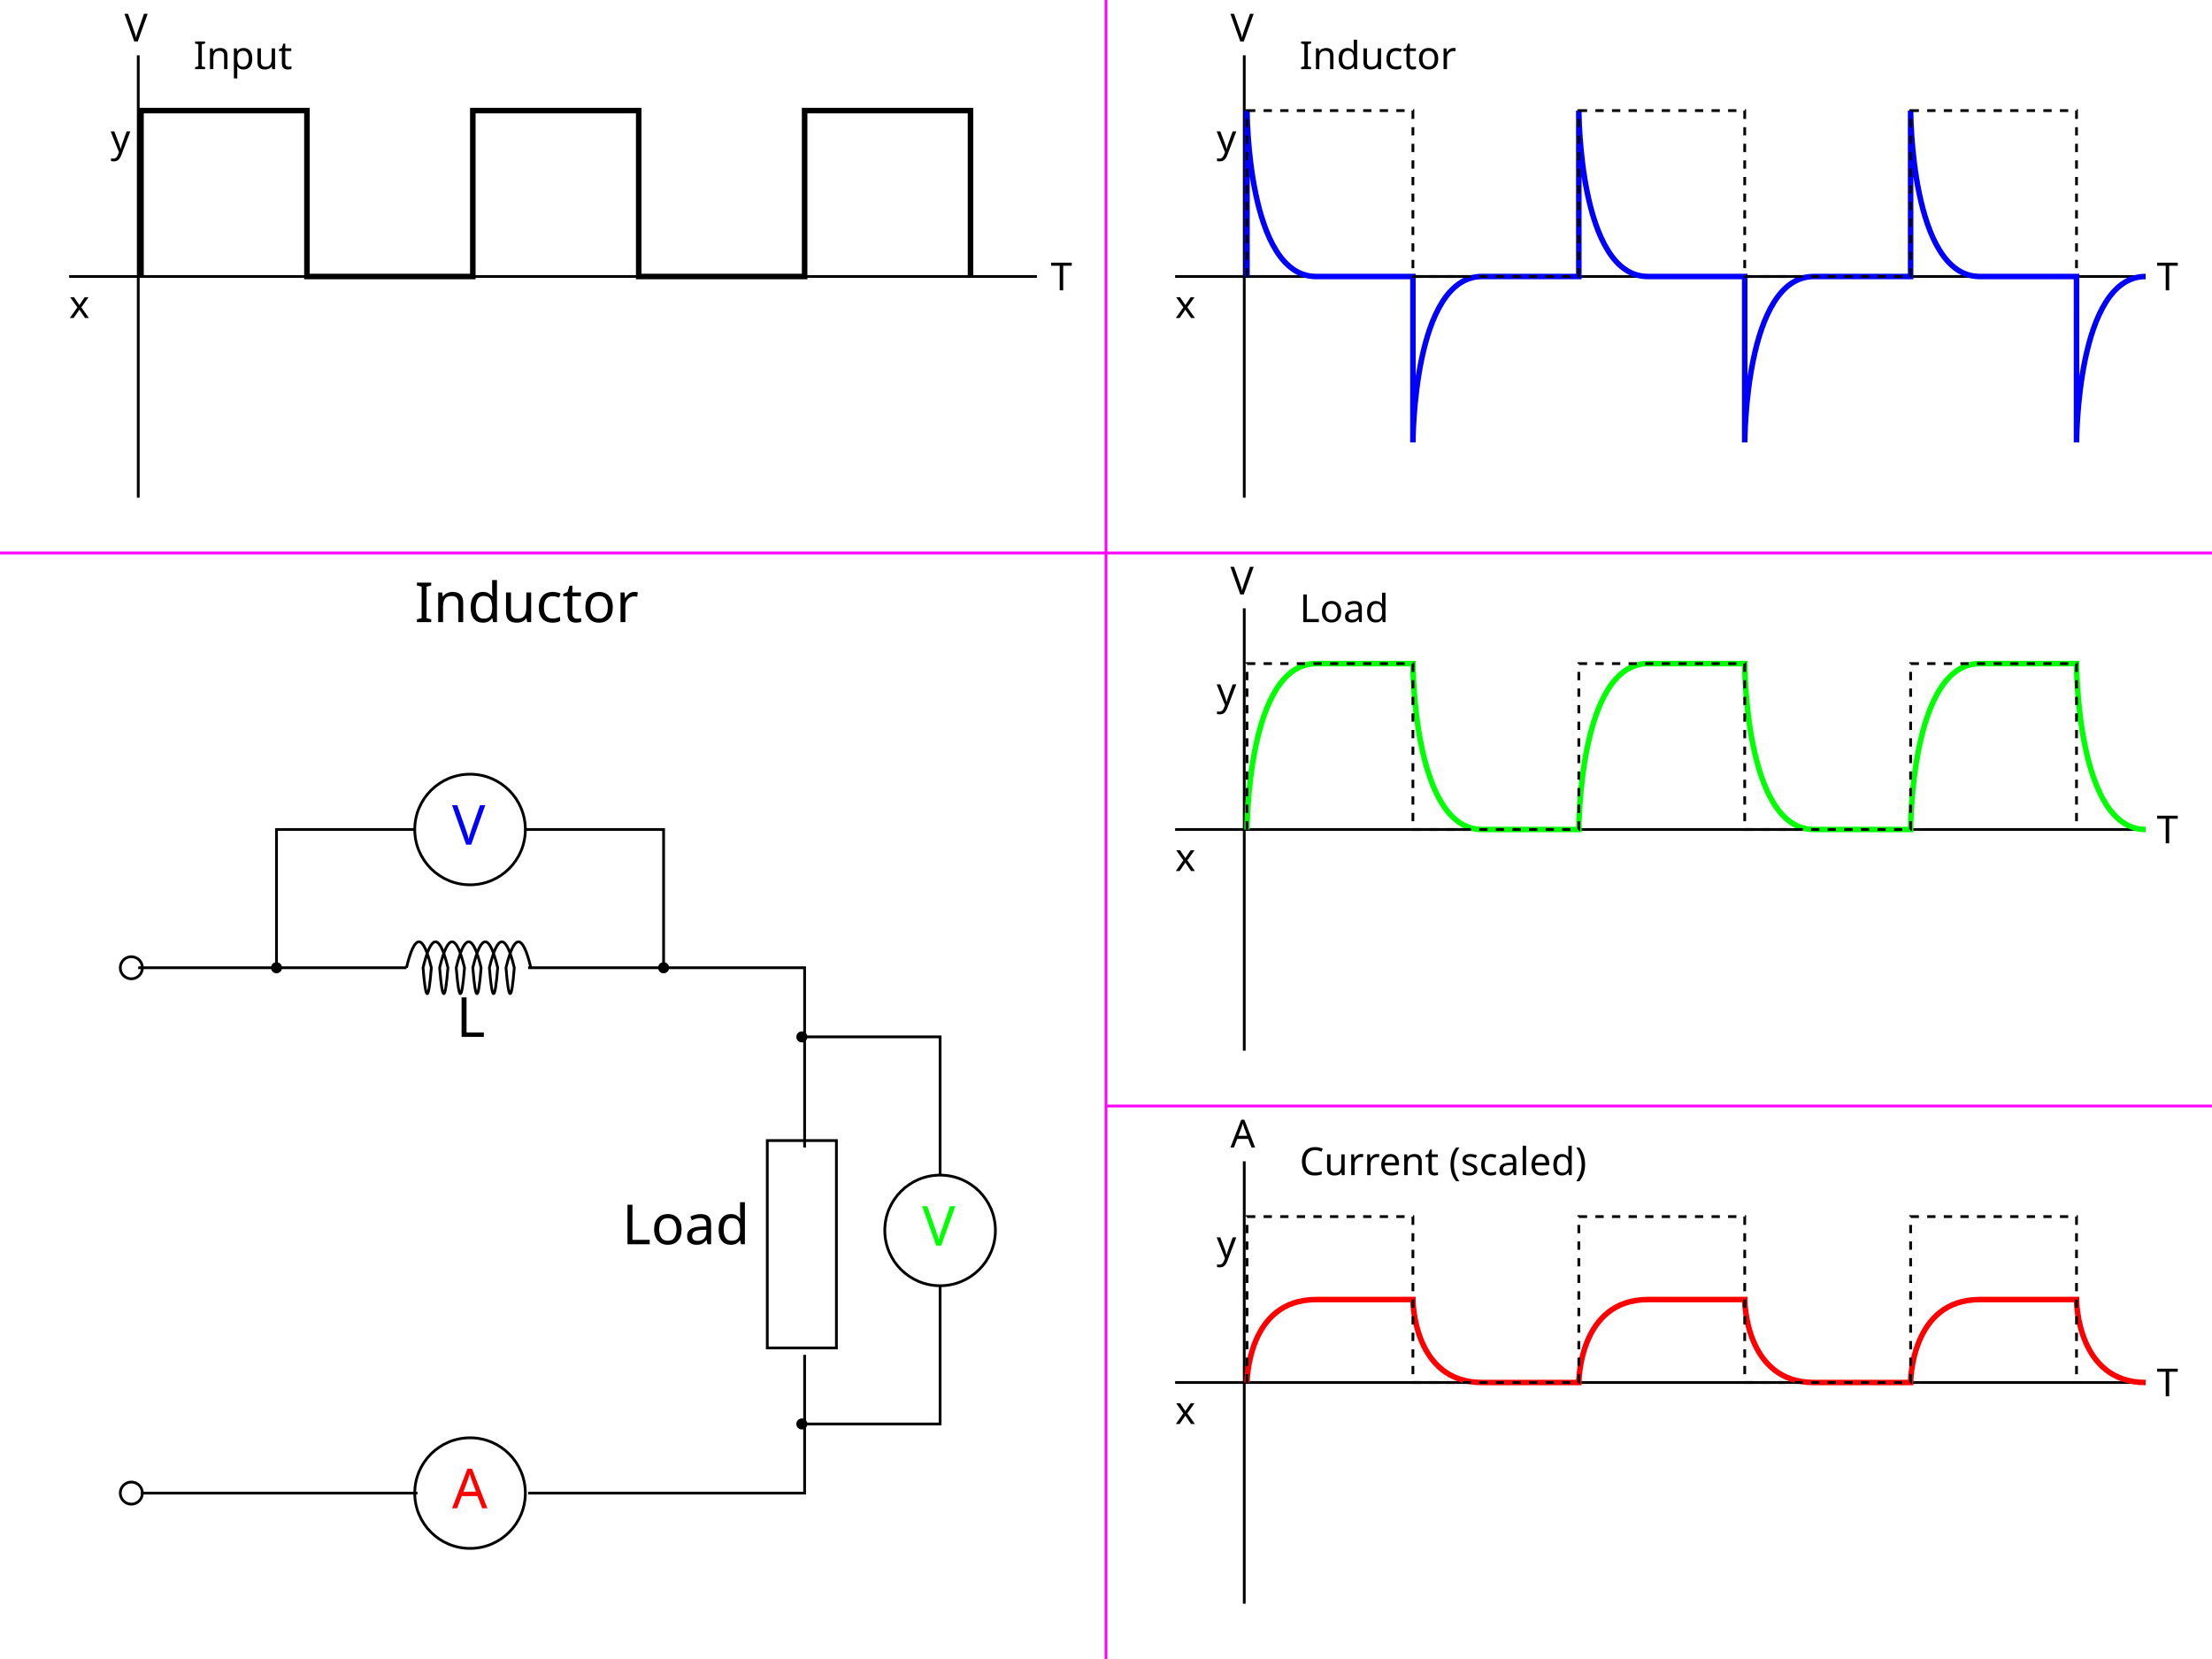
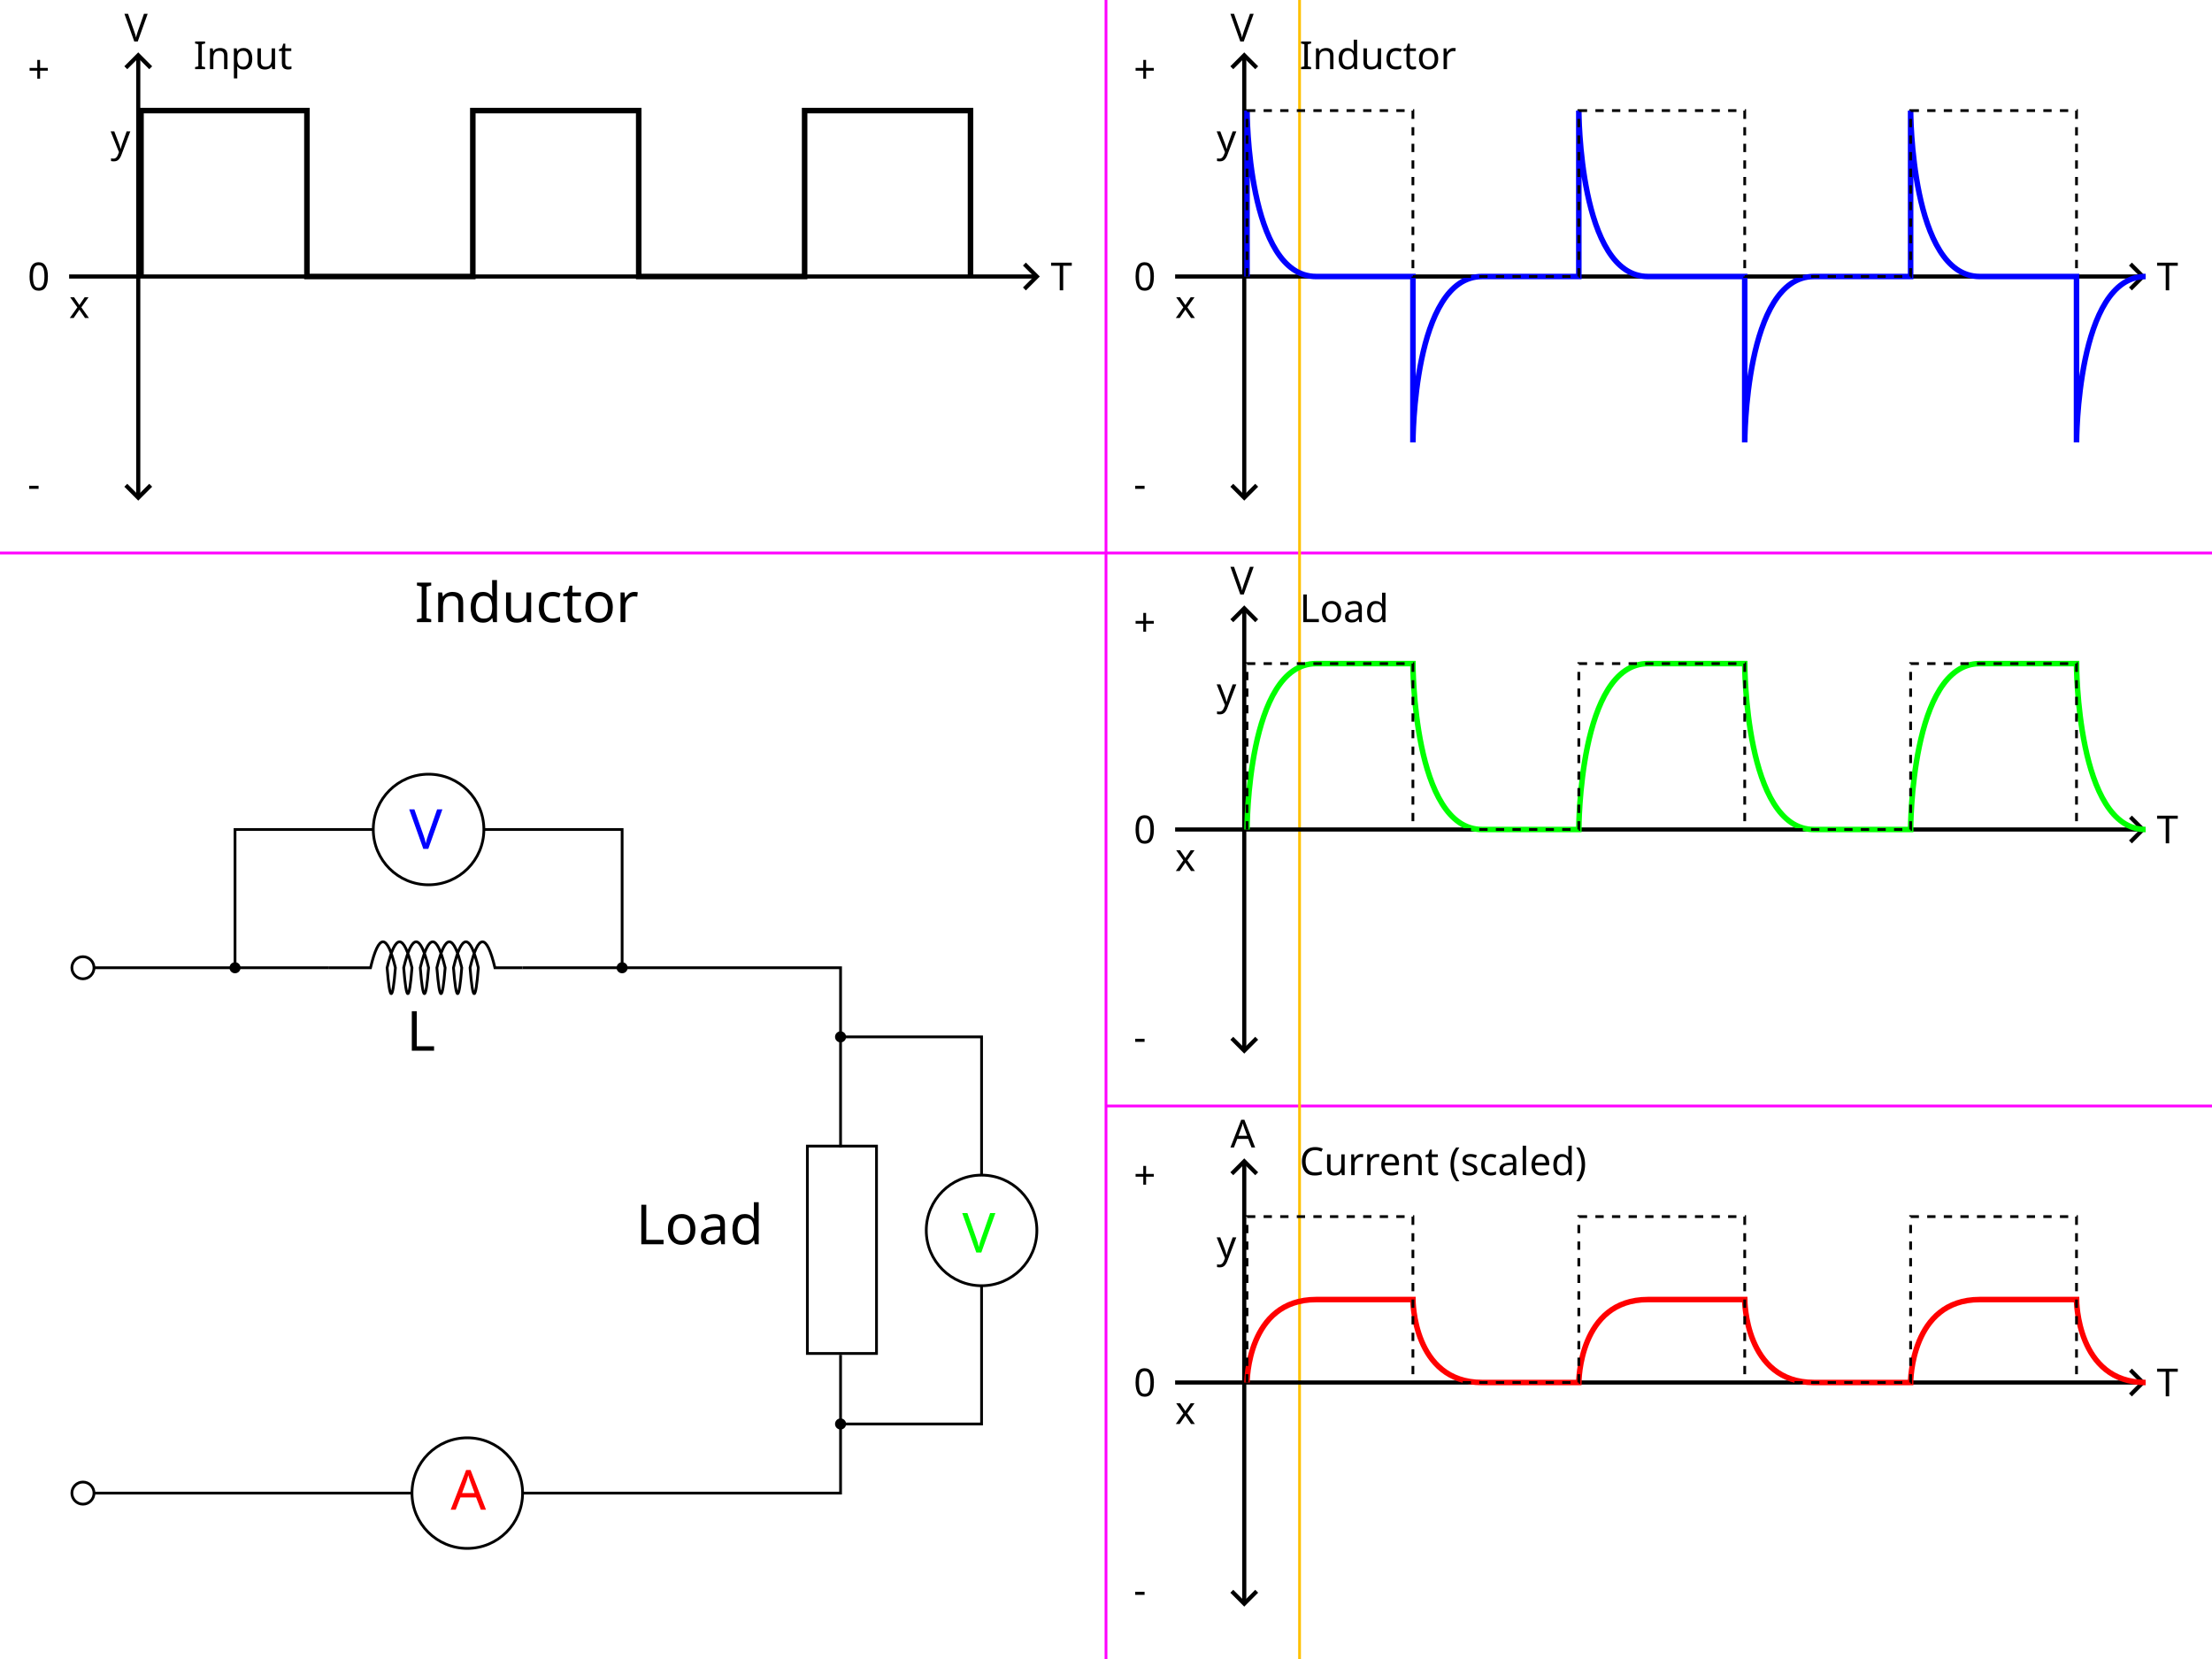
- <svg xmlns="http://www.w3.org/2000/svg" id="svg1" version="1.1" viewBox="0 0 800 600" preserveAspectRatio="xMidYMid" fill-rule="evenodd" width="800" height="600">
+ <svg xmlns="http://www.w3.org/2000/svg" xmlns:xlink="http://www.w3.org/1999/xlink" id="svg1" version="1.1" viewBox="0 0 800 600" width="800" height="600" preserveAspectRatio="xMidYMid" fill-rule="evenodd">
+   <defs>
+     <marker id="arrow_head" style="overflow:visible" viewBox="0 0 4 6" markerWidth="4" markerHeight="6" refX="left" refY="center" orient="auto-start-reverse" preserveAspectRatio="xMidYMid">
+       <path style="fill:none;stroke:context-stroke;stroke-width:1;stroke-linecap:butt" d="M -3,-3 L 0,0 L -3,3" id="path5759">
+             </path>
+     </marker>
+     <circle id="big_contact" cx="0" cy="0" r="4" style="fill:none;fill-opacity:1;stroke:#000000;stroke-width:1;stroke-opacity:1">
+         </circle>
+     <circle id="small_contact" cx="0" cy="0" r="2" style="fill:#000000;">
+         </circle>
+     <circle id="meter" cx="0" cy="0" r="20" style="fill:none;fill-opacity:1;stroke:#000000;stroke-width:1;stroke-opacity:1">
+         </circle>
+     <g id="coordinate_system">
+       <path id="axis_x_line" d="M 25,100 H 375" style="fill:none;fill-opacity:1;stroke:#000000;stroke-width:1.5;stroke-opacity:1;marker-end:url(#arrow_head)">
+             </path>
+       <path id="axis_y_line" d="M 50,20 V 180" style="fill:none;fill-opacity:1;stroke:#000000;stroke-width:1.5;stroke-opacity:1;marker-end:url(#arrow_head);marker-start:url(#arrow_head)">
+             </path>
+       <text id="axis_x_text" x="25" y="115" font-family="Ubuntu" font-size="14" font-weight="norm" fill="#000000">
+         <tspan>x</tspan>
+       </text>
+       <text id="axis_y_text" x="40" y="55" font-family="Ubuntu" font-size="14" font-weight="norm" fill="#000000">
+         <tspan>y</tspan>
+       </text>
+       <text id="axis_x_unit" x="380" y="105" font-family="Ubuntu" font-size="14" font-weight="norm" fill="#000000">
+         <tspan>T</tspan>
+       </text>
+       <text id="zero_value" x="10" y="105" font-family="Ubuntu" font-size="14" font-weight="norm" fill="#000000">
+         <tspan>0</tspan>
+       </text>
+       <text id="plus_value" x="10" y="30" font-family="Ubuntu" font-size="14" font-weight="norm" fill="#000000">
+         <tspan>+</tspan>
+       </text>
+       <text id="minus_value" x="10" y="180" font-family="Ubuntu" font-size="14" font-weight="norm" fill="#000000">
+         <tspan>-</tspan>
+       </text>
+     </g>
+     <path id="reference_wave" d="m 1 0                v -60 h 60                v 60 h 60                v -60 h 60                v 60 h 60                v -60 h 60 v 60" style="fill:none;fill-opacity:1;stroke:#000000;stroke-width:1;stroke-opacity:1;stroke-dasharray:3, 3">
+         </path>
+     <g id="circuit_elements">
+       <text id="load_text" x="200" y="200" font-family="Ubuntu" font-size="20" font-weight="norm" fill="#000000">
+         <tspan>Load</tspan>
+       </text>
+       <rect id="load" x="262" y="164.5" width="25" height="75" style="fill:none;fill-opacity:1;stroke:#000000;stroke-width:1;stroke-opacity:1">
+             </rect>
+       <path id="conductors" d="M 4,100 h 85 m 70,0 h 115 v 65                    m 0,75 v 50 h -115 m -40,0 h -115                    M 55,100 v -50 h 50 m 40,0 h 50 v 50                    M 275,125 h 50 v 50 m 0,40 v 50 h -50" style="fill:none;fill-opacity:1;stroke:#000000;stroke-width:1;stroke-opacity:1">
+             </path>
+       <g id="contact_points">
+         <use xlink:href="#big_contact" x="0" y="100" />
+         <use xlink:href="#big_contact" x="0" y="290" />
+         <use xlink:href="#small_contact" x="55" y="100" />
+         <use xlink:href="#small_contact" x="195" y="100" />
+         <use xlink:href="#small_contact" x="274" y="125" />
+         <use xlink:href="#small_contact" x="274" y="265" />
+       </g>
+       <g id="meters">
+         <use xlink:href="#meter" x="125" y="50" />
+         <use xlink:href="#meter" x="325" y="195" />
+         <use xlink:href="#meter" x="139" y="290" />
+         <text id="voltmeter1_letter" x="118" y="57" font-family="Ubuntu" font-size="20" font-weight="norm" fill="#0000ff">
+           <tspan>V</tspan>
+         </text>
+         <text id="voltmeter2_letter" x="318" y="203" font-family="Ubuntu" font-size="20" font-weight="norm" fill="#00ff00">
+           <tspan>V</tspan>
+         </text>
+         <text id="ampermeter_letter" x="133" y="296" font-family="Ubuntu" font-size="20" font-weight="norm" fill="#ff0000">
+           <tspan>A</tspan>
+         </text>
+       </g>
+     </g>
+   </defs>
  <g id="page1">
    <g id="layer1" style="display:inline">
      <rect id="white_background" x="0" y="0" width="800" height="600" fill="white">
            </rect>
      <path id="horiz guide 1" d="M 0,200 H 800" style="fill:none;fill-opacity:1;stroke:#ff00ff;stroke-width:1;stroke-opacity:1">
            </path>
      <path id="horiz guide 2" d="M 400,400 H 800" style="fill:none;fill-opacity:1;stroke:#ff00ff;stroke-width:1;stroke-opacity:1">
            </path>
      <path id="vert guide 1" d="M 400,0 V 600" style="fill:none;fill-opacity:1;stroke:#ff00ff;stroke-width:1;stroke-opacity:1">
            </path>
+       <path id="vert guide 2" d="M 470,0 V 600" style="fill:none;fill-opacity:1;stroke:#ffc000;stroke-width:1;stroke-opacity:1">
+             </path>
    </g>
    <g id="layer2" style="display:inline">
-       <g id="axis_x">
-         <path id="axis_x_line" d="M 25,100 H 375" style="fill:none;fill-opacity:1;stroke:#000000;stroke-width:1;stroke-opacity:1">
-                 </path>
-         <text id="axis_x_text" x="25" y="115" font-family="Ubuntu" font-size="14" font-weight="norm" fill="#000000">
-           <tspan>x</tspan>
-         </text>
-         <text id="axis_x_unit" x="380" y="105" font-family="Ubuntu" font-size="14" font-weight="norm" fill="#000000">
-           <tspan>T</tspan>
-         </text>
-       </g>
-       <g id="axis_y">
-         <path id="axis_y_line" d="M 50,20 V 180" style="fill:none;fill-opacity:1;stroke:#000000;stroke-width:1;stroke-opacity:1">
-                 </path>
-         <text id="axis_y_text" x="40" y="55" font-family="Ubuntu" font-size="14" font-weight="norm" fill="#000000">
-           <tspan>y</tspan>
-         </text>
-         <text id="axis_y_unit" x="45" y="15" font-family="Ubuntu" font-size="14" font-weight="norm" fill="#000000">
-           <tspan>V</tspan>
-         </text>
-       </g>
+       <use xlink:href="#coordinate_system" x="0" y="0" />
+       <text id="axis_y_unit" x="45" y="15" font-family="Ubuntu" font-size="14" font-weight="norm" fill="#000000">
+         <tspan>V</tspan>
+       </text>
    </g>
    <g id="layer3" style="display:inline">
-       <g id="axis_x">
-         <path id="axis_x_line" d="M 425,100 H 775" style="fill:none;fill-opacity:1;stroke:#000000;stroke-width:1;stroke-opacity:1">
-                 </path>
-         <text id="axis_x_text" x="425" y="115" font-family="Ubuntu" font-size="14" font-weight="norm" fill="#000000">
-           <tspan>x</tspan>
-         </text>
-         <text id="axis_x_unit" x="780" y="105" font-family="Ubuntu" font-size="14" font-weight="norm" fill="#000000">
-           <tspan>T</tspan>
-         </text>
-       </g>
-       <g id="axis_y">
-         <path id="axis_y_line" d="M 450,20 V 180" style="fill:none;fill-opacity:1;stroke:#000000;stroke-width:1;stroke-opacity:1">
-                 </path>
-         <text id="axis_y_text" x="440" y="55" font-family="Ubuntu" font-size="14" font-weight="norm" fill="#000000">
-           <tspan>y</tspan>
-         </text>
-         <text id="axis_y_unit" x="445" y="15" font-family="Ubuntu" font-size="14" font-weight="norm" fill="#000000">
-           <tspan>V</tspan>
-         </text>
-       </g>
+       <use xlink:href="#coordinate_system" x="400" y="0" />
+       <text id="axis_y_unit" x="445" y="15" font-family="Ubuntu" font-size="14" font-weight="norm" fill="#000000">
+         <tspan>V</tspan>
+       </text>
    </g>
    <g id="layer4" style="display:inline">
-       <g id="axis_x">
-         <path id="axis_x_line" d="M 425,300 H 775" style="fill:none;fill-opacity:1;stroke:#000000;stroke-width:1;stroke-opacity:1">
-                 </path>
-         <text id="axis_x_text" x="425" y="315" font-family="Ubuntu" font-size="14" font-weight="norm" fill="#000000">
-           <tspan>x</tspan>
-         </text>
-         <text id="axis_x_unit" x="780" y="305" font-family="Ubuntu" font-size="14" font-weight="norm" fill="#000000">
-           <tspan>T</tspan>
-         </text>
-       </g>
-       <g id="axis_y">
-         <path id="axis_y_line" d="M 450,220 V 380" style="fill:none;fill-opacity:1;stroke:#000000;stroke-width:1;stroke-opacity:1">
-                 </path>
-         <text id="axis_y_text" x="440" y="255" font-family="Ubuntu" font-size="14" font-weight="norm" fill="#000000">
-           <tspan>y</tspan>
-         </text>
-         <text id="axis_y_unit" x="445" y="215" font-family="Ubuntu" font-size="14" font-weight="norm" fill="#000000">
-           <tspan>V</tspan>
-         </text>
-       </g>
+       <use xlink:href="#coordinate_system" x="400" y="200" />
+       <text id="axis_y_unit" x="445" y="215" font-family="Ubuntu" font-size="14" font-weight="norm" fill="#000000">
+         <tspan>V</tspan>
+       </text>
    </g>
    <g id="layer5" style="display:inline">
-       <g id="axis_x">
-         <path id="axis_x_line" d="M 425,500 H 775" style="fill:none;fill-opacity:1;stroke:#000000;stroke-width:1;stroke-opacity:1">
-                 </path>
-         <text id="axis_x_text" x="425" y="515" font-family="Ubuntu" font-size="14" font-weight="norm" fill="#000000">
-           <tspan>x</tspan>
-         </text>
-         <text id="axis_x_unit" x="780" y="505" font-family="Ubuntu" font-size="14" font-weight="norm" fill="#000000">
-           <tspan>T</tspan>
-         </text>
-       </g>
-       <g id="axis_y">
-         <path id="axis_y_line" d="M 450,420 V 580" style="fill:none;fill-opacity:1;stroke:#000000;stroke-width:1;stroke-opacity:1">
-                 </path>
-         <text id="axis_y_text" x="440" y="455" font-family="Ubuntu" font-size="14" font-weight="norm" fill="#000000">
-           <tspan>y</tspan>
-         </text>
-         <text id="axis_y_unit" x="445" y="415" font-family="Ubuntu" font-size="14" font-weight="norm" fill="#000000">
-           <tspan>A</tspan>
-         </text>
-       </g>
+       <use xlink:href="#coordinate_system" x="400" y="400" />
+       <text id="axis_y_unit" x="445" y="415" font-family="Ubuntu" font-size="14" font-weight="norm" fill="#000000">
+         <tspan>A</tspan>
+       </text>
    </g>
    <g id="layer6" style="display:inline">
      <text id="voltage_text" x="70" y="25" font-family="Ubuntu" font-size="14" font-weight="norm" fill="#000000">
        <tspan>Input</tspan>
      </text>
-       <path id="voltage_line" d="M 51,100                    v -60 h 60                    v 60 h 60                    v -60 h 60                    v 60 h 60                    v -60 h 60 v 60" style="fill:none;fill-opacity:1;stroke:#000000;stroke-width:2;stroke-opacity:1">
+       <path id="voltage_wave" d="M 51,100                    v -60 h 60                    v 60 h 60                    v -60 h 60                    v 60 h 60                    v -60 h 60 v 60" style="fill:none;fill-opacity:1;stroke:#000000;stroke-width:2;stroke-opacity:1">
            </path>
    </g>
    <g id="layer7" style="display:inline">
      <text id="voltage_text" x="470" y="25" font-family="Ubuntu" font-size="14" font-weight="norm" fill="#000000">
        <tspan>Inductor</tspan>
      </text>
-       <path id="voltage_line" d="M 451,100                    v -60 c 0 0, 0 60, 25 60 h 35                    v 60 c 0 0, 0 -60, 25 -60 h 35                    v -60 c 0 0, 0 60, 25 60 h 35                    v 60 c 0 0, 0 -60, 25 -60 h 35                    v -60 c 0 0, 0 60, 25 60 h 35                    v 60 c 0 0, 0 -60, 25 -60" style="fill:none;fill-opacity:1;stroke:#0000ff;stroke-width:2;stroke-opacity:1">
+       <path id="voltage_wave" d="M 451,100                    v -60 c 0 0, 0 60, 25 60 h 35                    v 60 c 0 0, 0 -60, 25 -60 h 35                    v -60 c 0 0, 0 60, 25 60 h 35                    v 60 c 0 0, 0 -60, 25 -60 h 35                    v -60 c 0 0, 0 60, 25 60 h 35                    v 60 c 0 0, 0 -60, 25 -60" style="fill:none;fill-opacity:1;stroke:#0000ff;stroke-width:2;stroke-opacity:1">
            </path>
-       <path id="reference_wave" d="M 451,100                    v -60 h 60                    v 60 h 60                    v -60 h 60                    v 60 h 60                    v -60 h 60 v 60" style="fill:none;fill-opacity:1;stroke:#000000;stroke-width:1;stroke-opacity:1;stroke-dasharray:3, 3">
-             </path>
+       <use xlink:href="#reference_wave" x="450" y="100" />
    </g>
    <g id="layer8" style="display:inline">
      <text id="voltage_text" x="470" y="225" font-family="Ubuntu" font-size="14" font-weight="norm" fill="#000000">
        <tspan>Load</tspan>
      </text>
-       <path id="voltage_line" d="M 451,300                    c 0 0, 0 -60, 25 -60 h 35                    c 0 0, 0 60, 25 60 h 35                    c 0 0, 0 -60, 25 -60 h 35                    c 0 0, 0 60, 25 60 h 35                    c 0 0, 0 -60, 25 -60 h 35                    c 0 0, 0 60, 25 60" style="fill:none;fill-opacity:1;stroke:#00ff00;stroke-width:2;stroke-opacity:1">
+       <path id="voltage_wave" d="M 451,300                    c 0 0, 0 -60, 25 -60 h 35                    c 0 0, 0 60, 25 60 h 35                    c 0 0, 0 -60, 25 -60 h 35                    c 0 0, 0 60, 25 60 h 35                    c 0 0, 0 -60, 25 -60 h 35                    c 0 0, 0 60, 25 60" style="fill:none;fill-opacity:1;stroke:#00ff00;stroke-width:2;stroke-opacity:1">
            </path>
-       <path id="reference_wave" d="M 451,300                    v -60 h 60                    v 60 h 60                    v -60 h 60                    v 60 h 60                    v -60 h 60 v 60" style="fill:none;fill-opacity:1;stroke:#000000;stroke-width:1;stroke-opacity:1;stroke-dasharray:3, 3">
-             </path>
+       <use xlink:href="#reference_wave" x="450" y="300" />
    </g>
    <g id="layer9" style="display:inline">
-       <text id="voltage_text" x="470" y="425" font-family="Ubuntu" font-size="14" font-weight="norm" fill="#000000">
+       <text id="current_text" x="470" y="425" font-family="Ubuntu" font-size="14" font-weight="norm" fill="#000000">
        <tspan>Current (scaled)</tspan>
      </text>
-       <path id="current" d="M 451,500                    c 0 0, 0 -30, 25 -30 h 35                    c 0 0, 0 30, 25 30 h 35                    c 0 0, 0 -30, 25 -30 h 35                    c 0 0, 0 30, 25 30 h 35                    c 0 0, 0 -30, 25 -30 h 35                    c 0 0, 0 30, 25 30" style="fill:none;fill-opacity:1;stroke:#ff0000;stroke-width:2;stroke-opacity:1">
+       <path id="current_wave" d="M 451,500                    c 0 0, 0 -30, 25 -30 h 35                    c 0 0, 0 30, 25 30 h 35                    c 0 0, 0 -30, 25 -30 h 35                    c 0 0, 0 30, 25 30 h 35                    c 0 0, 0 -30, 25 -30 h 35                    c 0 0, 0 30, 25 30" style="fill:none;fill-opacity:1;stroke:#ff0000;stroke-width:2;stroke-opacity:1">
            </path>
-       <path id="reference_wave" d="M 451,500                    v -60 h 60                    v 60 h 60                    v -60 h 60                    v 60 h 60                    v -60 h 60 v 60" style="fill:none;fill-opacity:1;stroke:#000000;stroke-width:1;stroke-opacity:1;stroke-dasharray:3, 3">
-             </path>
+       <use xlink:href="#reference_wave" x="450" y="500" />
    </g>
    <g id="layer10" style="display:inline">
+       <use xlink:href="#circuit_elements" x="30" y="250" />
      <text id="circuit_text" x="150" y="225" font-family="Ubuntu" font-size="20" font-weight="norm" fill="#000000">
        <tspan>Inductor</tspan>
      </text>
-       <g id="circuit_elements">
-         <path id="symbol" d="M 147,350                        c 3 -12.5, 6 -12.5, 9 0                        c -1 12.5, -2 12.5, -3 0                        c 3 -12.5, 6 -12.5, 9 0                        c -1 12.5, -2 12.5, -3 0                        c 3 -12.5, 6 -12.5, 9 0                        c -1 12.5, -2 12.5, -3 0                        c 3 -12.5, 6 -12.5, 9 0                        c -1 12.5, -2 12.5, -3 0                        c 3 -12.5, 6 -12.5, 9 0                        c -1 12.5, -2 12.5, -3 0                        c 3 -12.5, 6 -12.5, 9 0                        c -1 12.5, -2 12.5, -3 0                        c 3 -12.5, 6 -12.5, 9 0" style="fill:none;fill-opacity:1;stroke:#000000;stroke-width:1;stroke-opacity:1">
-                 </path>
-         <text id="symbol_text" x="165" y="375" font-family="Ubuntu" font-size="20" font-weight="norm" fill="#000000">
-           <tspan>L</tspan>
-         </text>
-         <rect id="load" x="277.5" y="412.5" width="25" height="75" style="fill:none;fill-opacity:1;stroke:#000000;stroke-width:1;stroke-opacity:1">
-                 </rect>
-         <text id="load_text" x="225" y="450" font-family="Ubuntu" font-size="20" font-weight="norm" fill="#000000">
-           <tspan>Load</tspan>
-         </text>
-         <path id="lines" d="M 50,350                        h 97 m 44,0 h 100 v 65 m 0,75                        v 50 h -100 m -40,0 h -100                        M 100,350                        v -50 h 50 m 40,0 h 50 v 50                        M 290,375                        h 50 v 50 m 0,40 v 50 h -50" style="fill:none;fill-opacity:1;stroke:#000000;stroke-width:1;stroke-opacity:1">
-                 </path>
-         <g id="points">
-           <circle cx="47.5" cy="350" r="4" style="fill:none;fill-opacity:1;stroke:#000000;stroke-width:1;stroke-opacity:1">
-                     </circle>
-           <circle cx="47.5" cy="540" r="4" style="fill:none;fill-opacity:1;stroke:#000000;stroke-width:1;stroke-opacity:1">
-                     </circle>
-           <circle cx="100" cy="350" r="2" style="fill:#000000;">
-                     </circle>
-           <circle cx="240" cy="350" r="2" style="fill:#000000;">
-                     </circle>
-           <circle cx="290" cy="375" r="2" style="fill:#000000;">
-                     </circle>
-           <circle cx="290" cy="515" r="2" style="fill:#000000;">
-                     </circle>
-         </g>
-         <g id="meters">
-           <circle id="voltmeter1" cx="170" cy="300" r="20" style="fill:none;fill-opacity:1;stroke:#000000;stroke-width:1;stroke-opacity:1">
-                     </circle>
-           <circle id="voltmeter2" cx="340" cy="445" r="20" style="fill:none;fill-opacity:1;stroke:#000000;stroke-width:1;stroke-opacity:1">
-                     </circle>
-           <circle id="ampermeter" cx="170" cy="540" r="20" style="fill:none;fill-opacity:1;stroke:#000000;stroke-width:1;stroke-opacity:1">
-                     </circle>
-           <text id="voltmeter1_text" x="163.5" y="305.5" font-family="Ubuntu" font-size="20" font-weight="norm" fill="#0000ff">
-             <tspan>V</tspan>
-           </text>
-           <text id="voltmeter2_text" x="333.5" y="450.5" font-family="Ubuntu" font-size="20" font-weight="norm" fill="#00ff00">
-             <tspan>V</tspan>
-           </text>
-           <text id="ampermeter_text" x="163.5" y="545.5" font-family="Ubuntu" font-size="20" font-weight="norm" fill="#ff0000">
-             <tspan>A</tspan>
-           </text>
-         </g>
-       </g>
+       <path id="symbol" d="M 119,350 h 15                    c 3 -12.5, 6 -12.5, 9 0                    c -1 12.5, -2 12.5, -3 0                    c 3 -12.5, 6 -12.5, 9 0                    c -1 12.5, -2 12.5, -3 0                    c 3 -12.5, 6 -12.5, 9 0                    c -1 12.5, -2 12.5, -3 0                    c 3 -12.5, 6 -12.5, 9 0                    c -1 12.5, -2 12.5, -3 0                    c 3 -12.5, 6 -12.5, 9 0                    c -1 12.5, -2 12.5, -3 0                    c 3 -12.5, 6 -12.5, 9 0                    c -1 12.5, -2 12.5, -3 0                    c 3 -12.5, 6 -12.5, 9 0                    h 10" style="fill:none;fill-opacity:1;stroke:#000000;stroke-width:1;stroke-opacity:1">
+             </path>
+       <text id="symbol_letter" x="147" y="380" font-family="Ubuntu" font-size="20" font-weight="norm" fill="#000000">
+         <tspan>L</tspan>
+       </text>
    </g>
  </g>
</svg>
